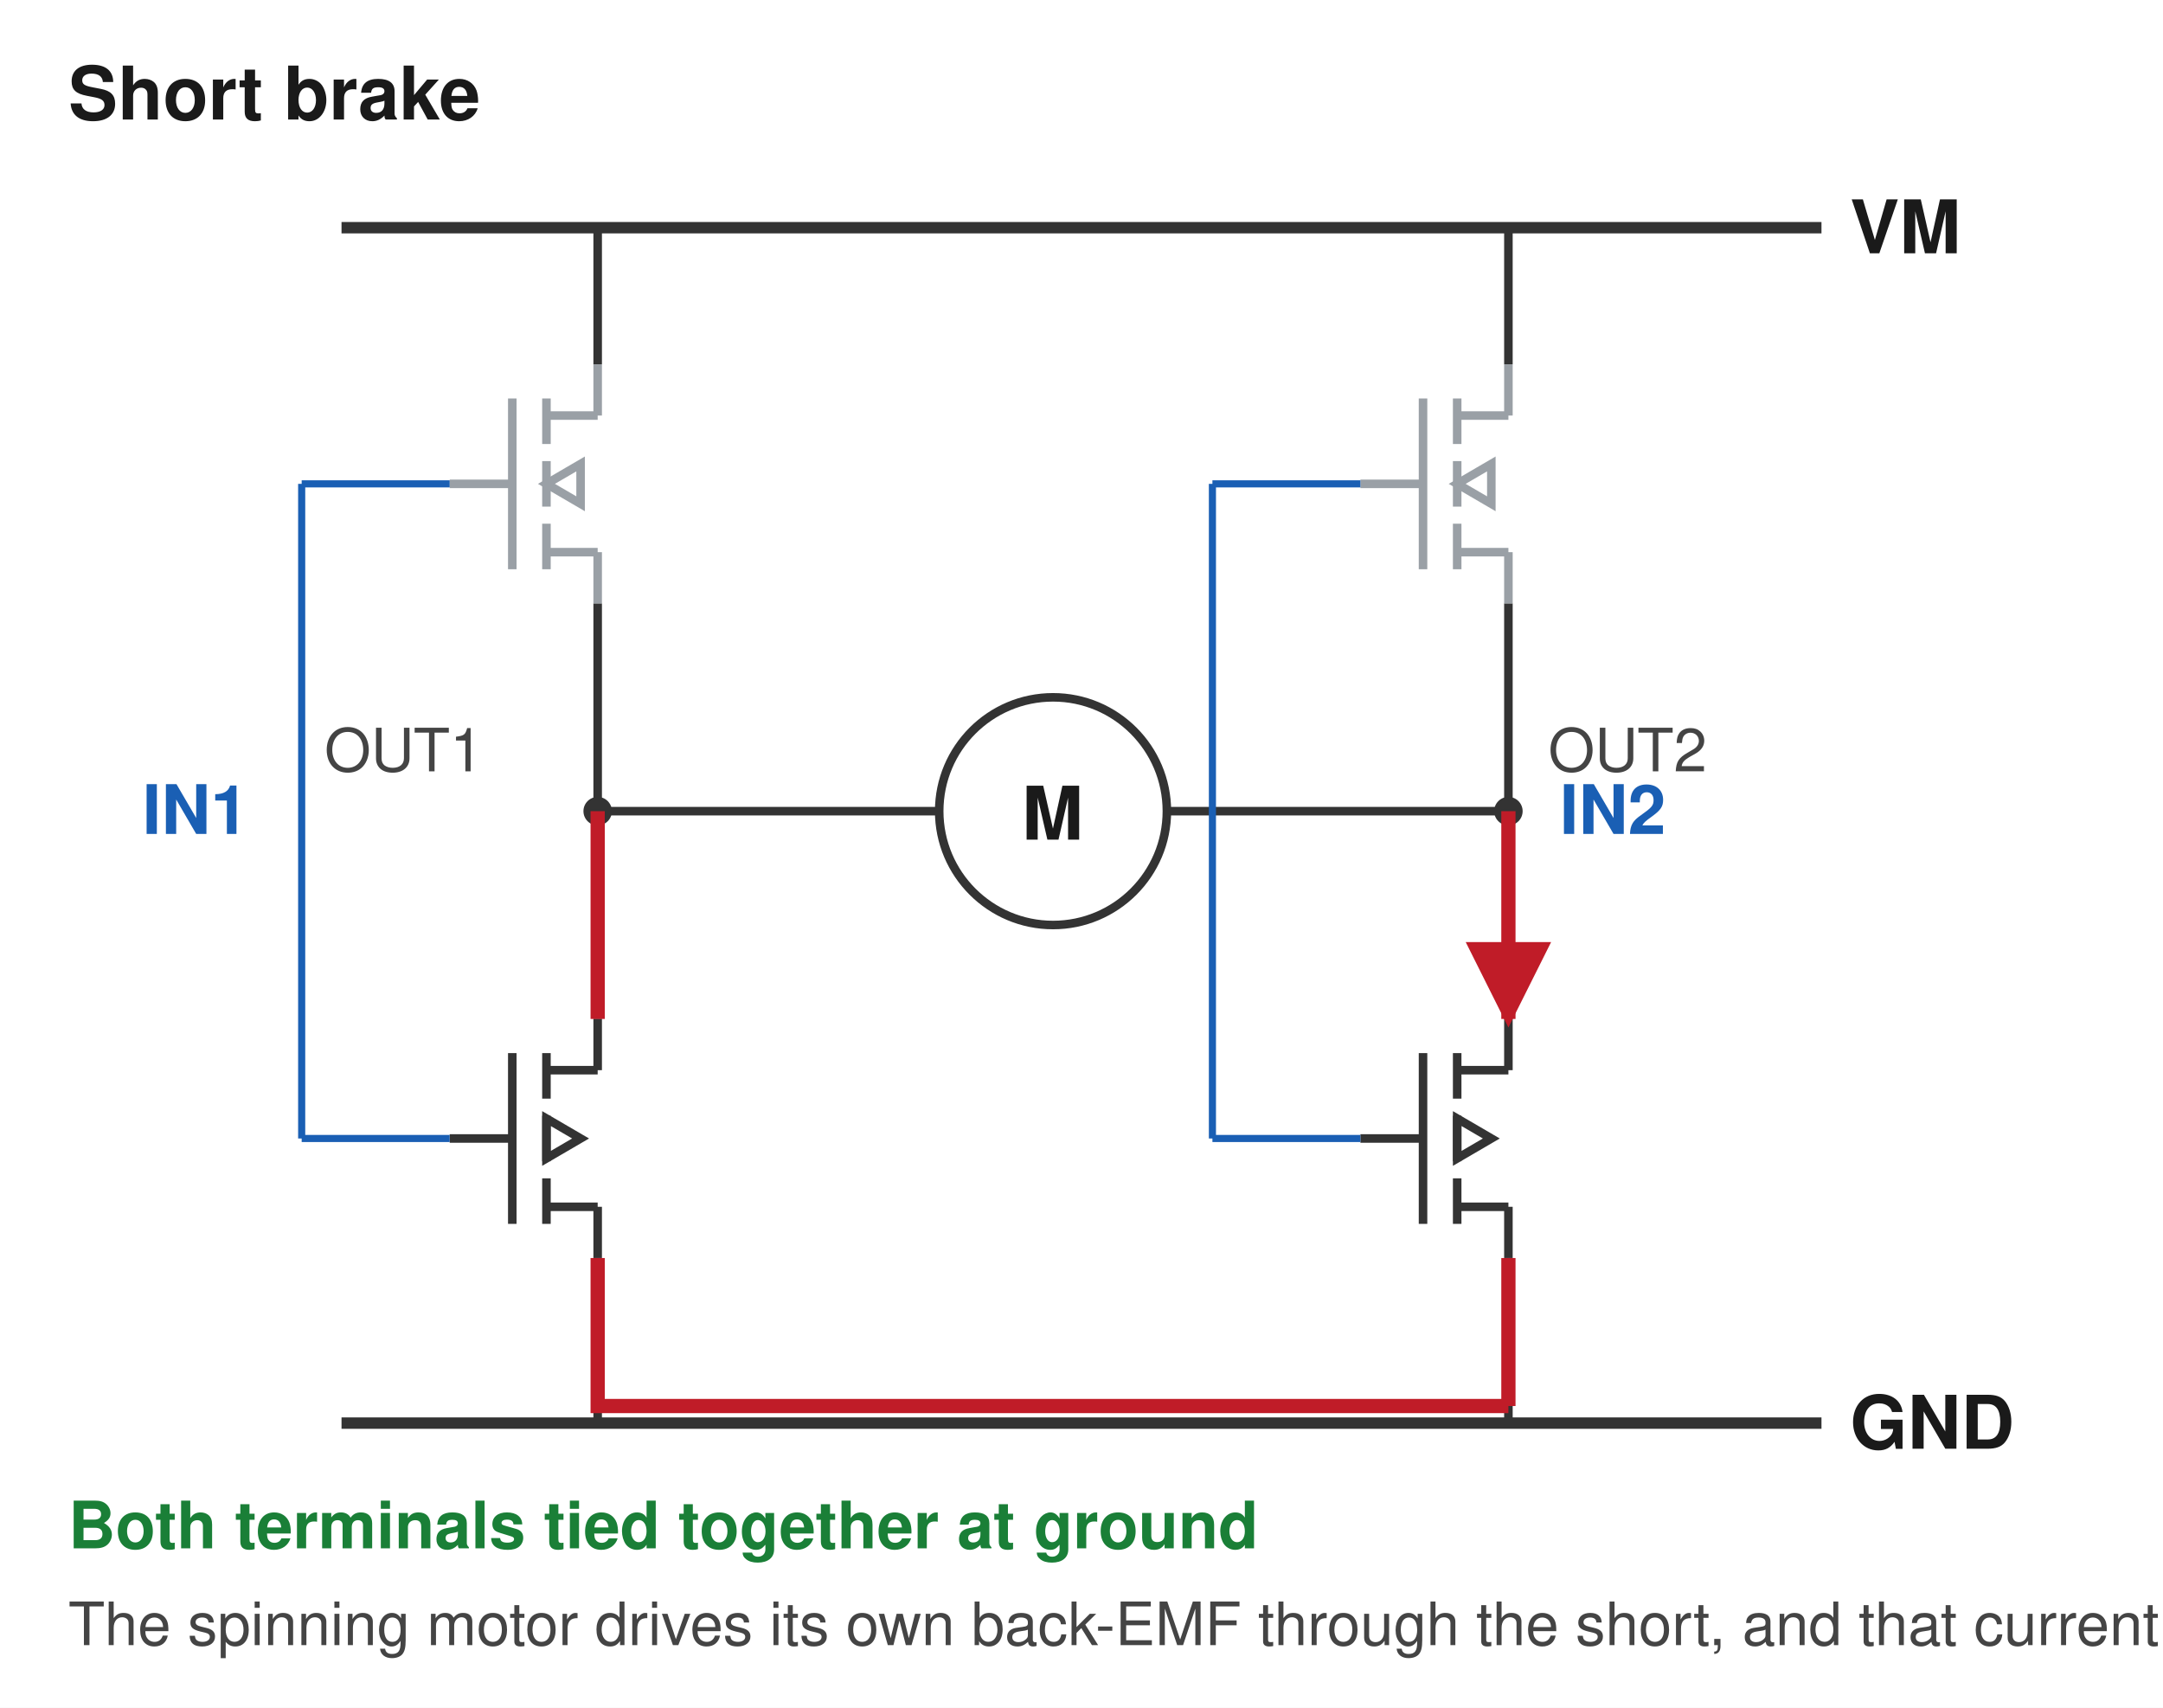
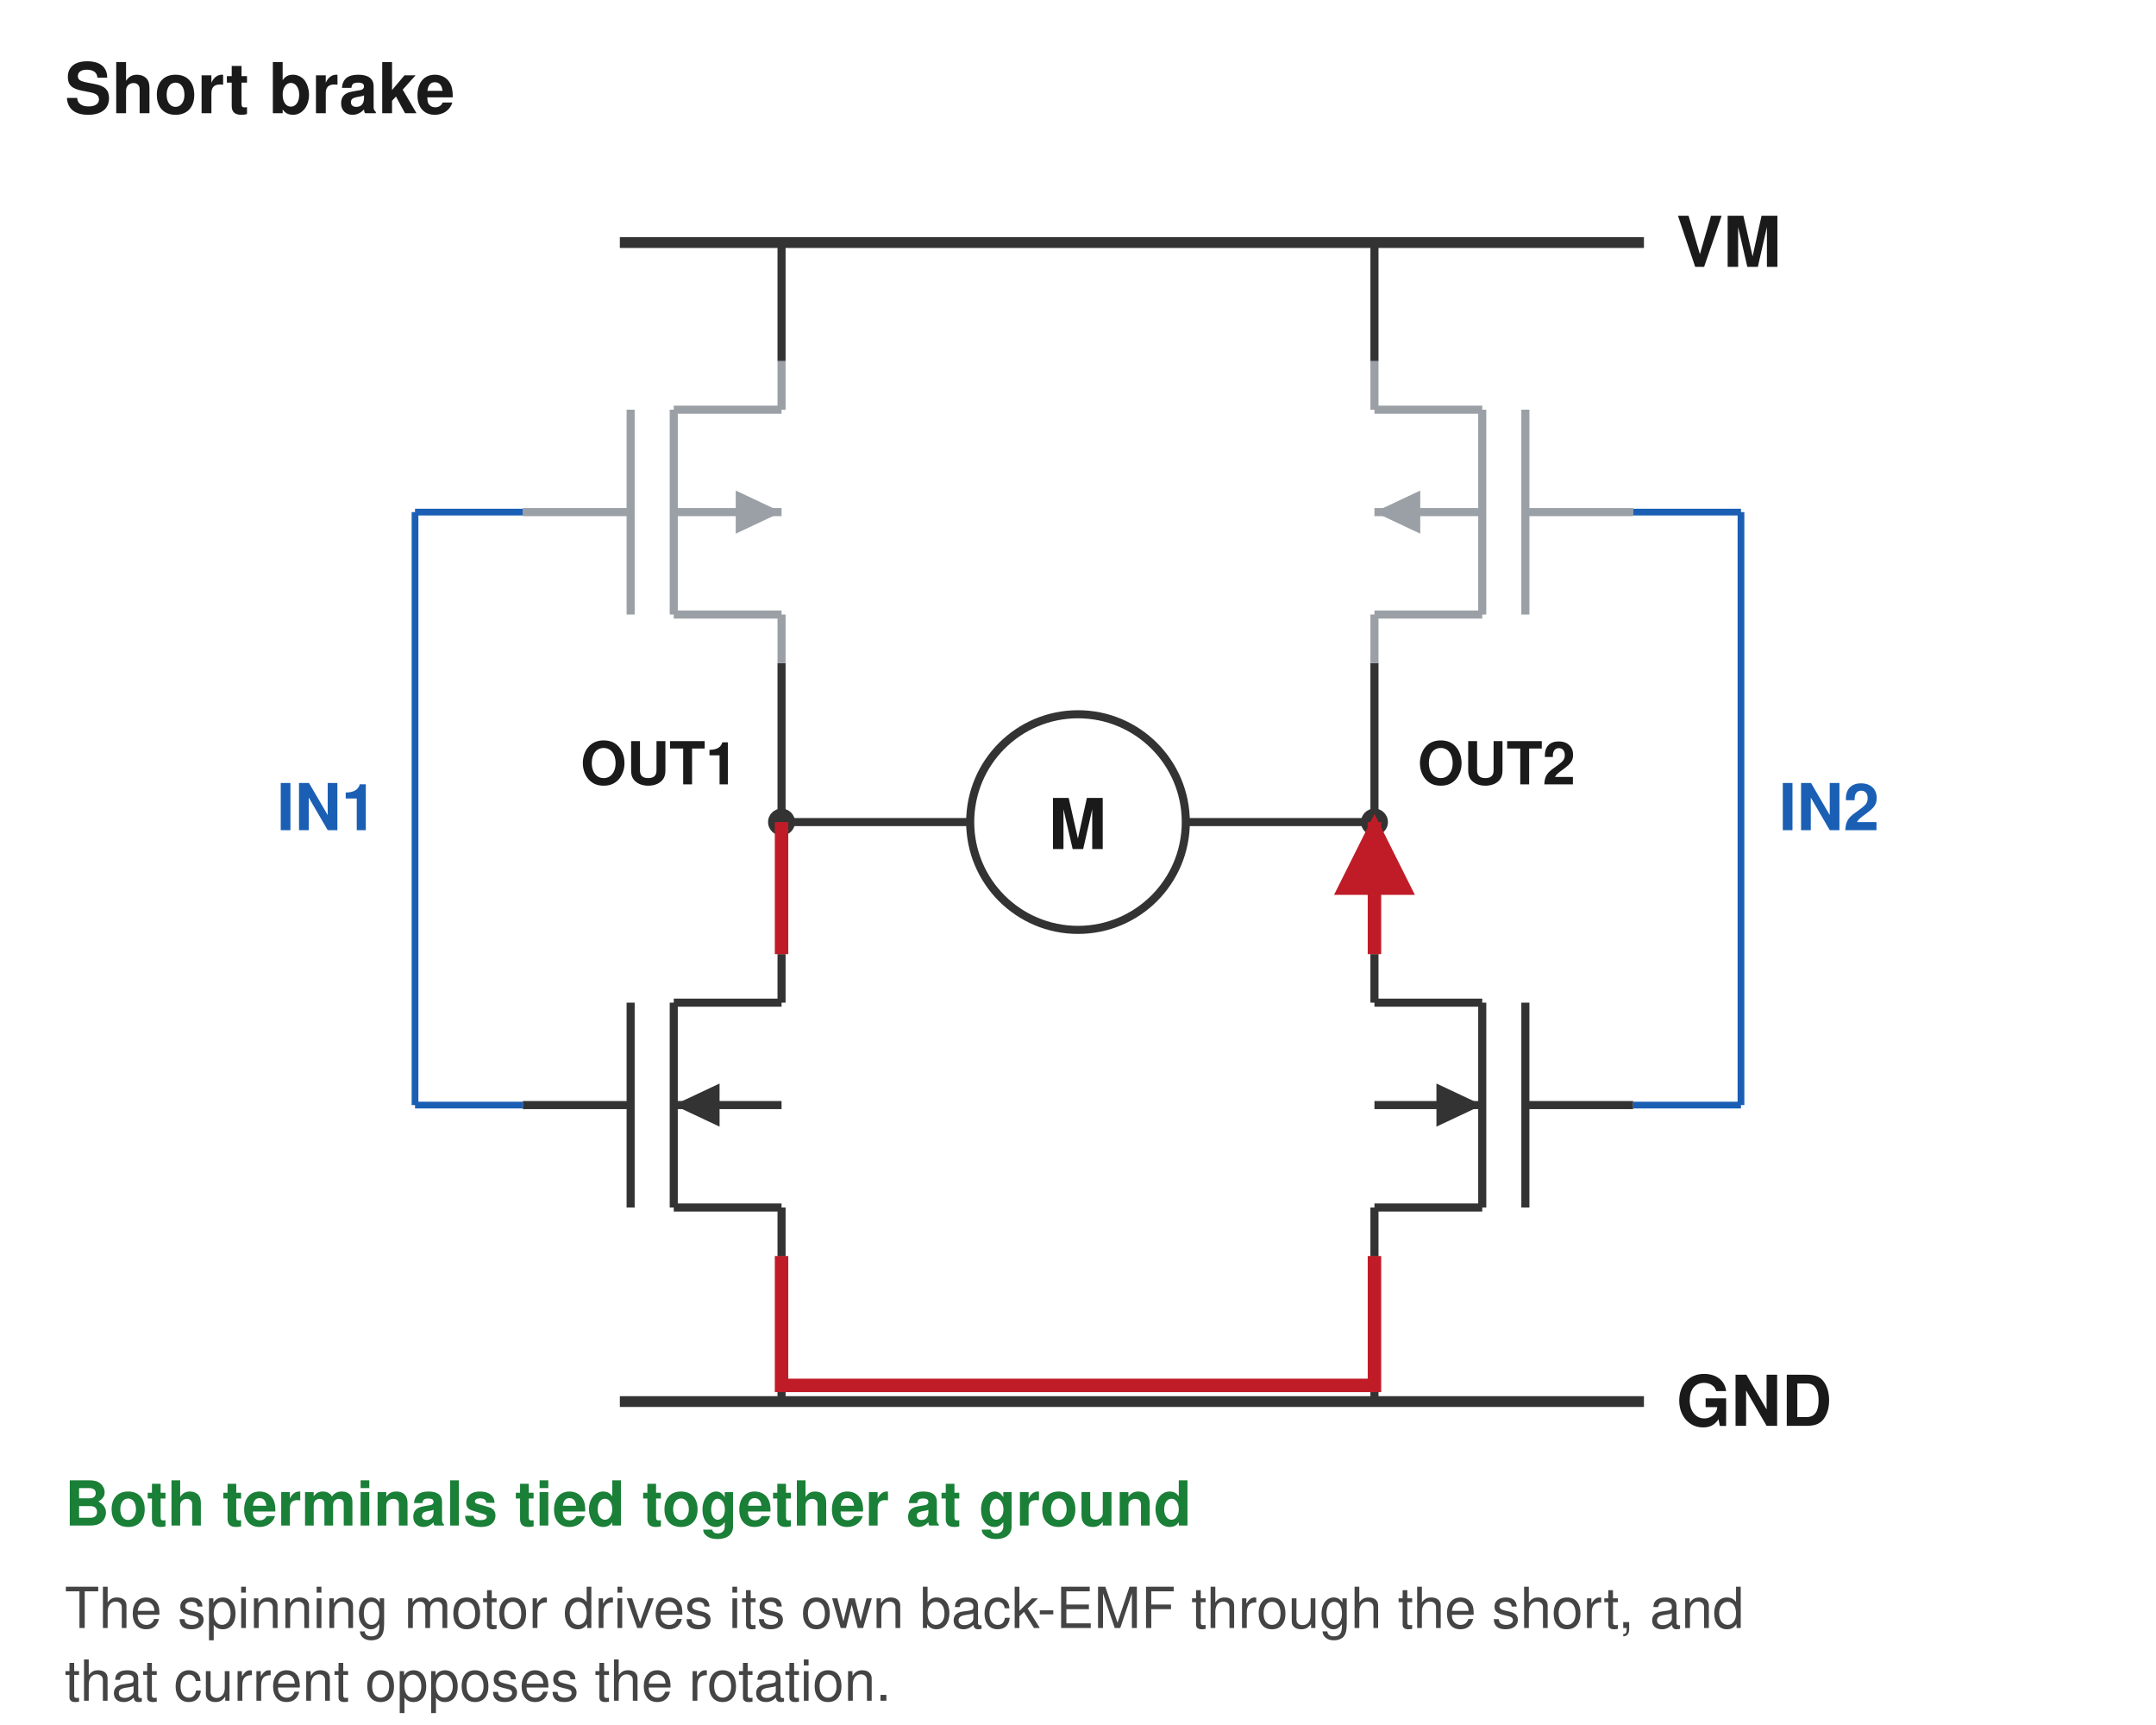
- <svg xmlns="http://www.w3.org/2000/svg" viewBox="0 0 760 600" width="760" height="600">
+ <svg xmlns="http://www.w3.org/2000/svg" viewBox="0 0 800 640" width="800" height="640">
  <defs>
    <marker id="arw" viewBox="0 0 10 10" refX="9" refY="5" markerWidth="6" markerHeight="6" orient="auto-start-reverse">
      <path d="M0,0 L10,5 L0,10 z" fill="#c01c28" />
    </marker>
    <style>
   .wire{stroke:#333;stroke-width:3;fill:none}
   .rail{stroke:#333;stroke-width:4;fill:none}
   .dev {stroke:#333;stroke-width:3;fill:none}
   .off {stroke:#9aa0a6;stroke-width:3;fill:none}
   .cur {stroke:#c01c28;stroke-width:5;fill:none}
   .ctl {stroke:#1a5fb4;stroke-width:2.5;fill:none}
   .lbl {font:bold 26px Helvetica,Arial,sans-serif;fill:#1a1a1a}
   .sm  {font:21px Helvetica,Arial,sans-serif;fill:#444}
+    .term{font:bold 22px Helvetica,Arial,sans-serif;fill:#1a1a1a}
   .ctlt{font:bold 24px Helvetica,Arial,sans-serif;fill:#1a5fb4}
   .st  {font:bold 23px Helvetica,Arial,sans-serif;fill:#1a7f37}
  </style>
  </defs>
  <rect width="100%" height="100%" fill="#fff" />
-   <line class="rail" x1="120" y1="80" x2="640" y2="80" />
-   <text class="lbl" x="650" y="89">VM</text>
-   <line class="rail" x1="120" y1="500" x2="640" y2="500" />
-   <text class="lbl" x="650" y="509">GND</text>
-   <line class="wire" x1="210" y1="80" x2="210" y2="128" />
-   <line class="wire" x1="210" y1="212" x2="210" y2="358" />
-   <line class="wire" x1="210" y1="442" x2="210" y2="500" />
-   <line class="wire" x1="530" y1="80" x2="530" y2="128" />
-   <line class="wire" x1="530" y1="212" x2="530" y2="358" />
-   <line class="wire" x1="530" y1="442" x2="530" y2="500" />
-   <line class="off" x1="210" y1="128" x2="210" y2="146" />
-   <line class="off" x1="210" y1="212" x2="210" y2="194" />
-   <line class="off" x1="210" y1="146" x2="192" y2="146" />
-   <line class="off" x1="210" y1="194" x2="192" y2="194" />
-   <line class="off" x1="192" y1="140" x2="192" y2="156" />
-   <line class="off" x1="192" y1="162" x2="192" y2="178" />
-   <line class="off" x1="192" y1="184" x2="192" y2="200" />
-   <line class="off" x1="180" y1="140" x2="180" y2="200" />
-   <line class="off" x1="180" y1="170" x2="158" y2="170" />
-   <path class="off" d="M192,170 L204,163 L204,177 z" fill="#9aa0a6" />
-   <line class="off" x1="530" y1="128" x2="530" y2="146" />
-   <line class="off" x1="530" y1="212" x2="530" y2="194" />
-   <line class="off" x1="530" y1="146" x2="512" y2="146" />
-   <line class="off" x1="530" y1="194" x2="512" y2="194" />
-   <line class="off" x1="512" y1="140" x2="512" y2="156" />
-   <line class="off" x1="512" y1="162" x2="512" y2="178" />
-   <line class="off" x1="512" y1="184" x2="512" y2="200" />
-   <line class="off" x1="500" y1="140" x2="500" y2="200" />
-   <line class="off" x1="500" y1="170" x2="478" y2="170" />
-   <path class="off" d="M512,170 L524,163 L524,177 z" fill="#9aa0a6" />
-   <line class="dev" x1="210" y1="358" x2="210" y2="376" />
-   <line class="dev" x1="210" y1="442" x2="210" y2="424" />
-   <line class="dev" x1="210" y1="376" x2="192" y2="376" />
-   <line class="dev" x1="210" y1="424" x2="192" y2="424" />
-   <line class="dev" x1="192" y1="370" x2="192" y2="386" />
-   <line class="dev" x1="192" y1="392" x2="192" y2="408" />
-   <line class="dev" x1="192" y1="414" x2="192" y2="430" />
-   <line class="dev" x1="180" y1="370" x2="180" y2="430" />
-   <line class="dev" x1="180" y1="400" x2="158" y2="400" />
-   <path class="dev" d="M204,400 L192,393 L192,407 z" fill="#333" />
-   <line class="dev" x1="530" y1="358" x2="530" y2="376" />
-   <line class="dev" x1="530" y1="442" x2="530" y2="424" />
-   <line class="dev" x1="530" y1="376" x2="512" y2="376" />
-   <line class="dev" x1="530" y1="424" x2="512" y2="424" />
-   <line class="dev" x1="512" y1="370" x2="512" y2="386" />
-   <line class="dev" x1="512" y1="392" x2="512" y2="408" />
-   <line class="dev" x1="512" y1="414" x2="512" y2="430" />
-   <line class="dev" x1="500" y1="370" x2="500" y2="430" />
-   <line class="dev" x1="500" y1="400" x2="478" y2="400" />
-   <path class="dev" d="M524,400 L512,393 L512,407 z" fill="#333" />
-   <line class="wire" x1="210" y1="285" x2="330" y2="285" />
-   <line class="wire" x1="410" y1="285" x2="530" y2="285" />
-   <circle class="dev" cx="370" cy="285" r="40" fill="#fff" />
-   <text class="lbl" x="359" y="295">M</text>
-   <circle cx="210" cy="285" r="5" fill="#333" />
-   <text class="sm" x="114" y="271">OUT1</text>
-   <circle cx="530" cy="285" r="5" fill="#333" />
-   <text class="sm" x="544" y="271">OUT2</text>
-   <line class="ctl" x1="158" y1="170" x2="106" y2="170" />
-   <line class="ctl" x1="158" y1="400" x2="106" y2="400" />
-   <line class="ctl" x1="106" y1="170" x2="106" y2="400" />
-   <text class="ctlt" x="50" y="293">IN1</text>
-   <line class="ctl" x1="478" y1="170" x2="426" y2="170" />
-   <line class="ctl" x1="478" y1="400" x2="426" y2="400" />
-   <line class="ctl" x1="426" y1="170" x2="426" y2="400" />
-   <text class="ctlt" x="548" y="293">IN2</text>
-   <path class="cur" d="M210,285 L210,358 M210,442 L210,494 L530,494 M530,442 L530,494 M530,285 L530,358" marker-end="url(#arw)" />
+   <line class="rail" x1="230" y1="90" x2="610" y2="90" />
+   <text class="lbl" x="622" y="99">VM</text>
+   <line class="rail" x1="230" y1="520" x2="610" y2="520" />
+   <text class="lbl" x="622" y="529">GND</text>
+   <line class="wire" x1="290" y1="90" x2="290" y2="134" />
+   <line class="wire" x1="290" y1="246" x2="290" y2="354" />
+   <line class="wire" x1="290" y1="466" x2="290" y2="520" />
+   <line class="wire" x1="510" y1="90" x2="510" y2="134" />
+   <line class="wire" x1="510" y1="246" x2="510" y2="354" />
+   <line class="wire" x1="510" y1="466" x2="510" y2="520" />
+   <line class="off" x1="290" y1="134" x2="290" y2="152" />
+   <line class="off" x1="290" y1="228" x2="290" y2="246" />
+   <line class="off" x1="250" y1="152" x2="290" y2="152" />
+   <line class="off" x1="250" y1="228" x2="290" y2="228" />
+   <line class="off" x1="250" y1="152" x2="250" y2="228" />
+   <line class="off" x1="234" y1="152" x2="234" y2="228" />
+   <line class="off" x1="234" y1="190" x2="194" y2="190" />
+   <line class="off" x1="250" y1="190" x2="290" y2="190" />
+   <path d="M290,190 L273,182 L273,198 z" fill="#9aa0a6" stroke="none" />
+   <line class="off" x1="510" y1="134" x2="510" y2="152" />
+   <line class="off" x1="510" y1="228" x2="510" y2="246" />
+   <line class="off" x1="550" y1="152" x2="510" y2="152" />
+   <line class="off" x1="550" y1="228" x2="510" y2="228" />
+   <line class="off" x1="550" y1="152" x2="550" y2="228" />
+   <line class="off" x1="566" y1="152" x2="566" y2="228" />
+   <line class="off" x1="566" y1="190" x2="606" y2="190" />
+   <line class="off" x1="550" y1="190" x2="510" y2="190" />
+   <path d="M510,190 L527,182 L527,198 z" fill="#9aa0a6" stroke="none" />
+   <line class="dev" x1="290" y1="354" x2="290" y2="372" />
+   <line class="dev" x1="290" y1="448" x2="290" y2="466" />
+   <line class="dev" x1="250" y1="372" x2="290" y2="372" />
+   <line class="dev" x1="250" y1="448" x2="290" y2="448" />
+   <line class="dev" x1="250" y1="372" x2="250" y2="448" />
+   <line class="dev" x1="234" y1="372" x2="234" y2="448" />
+   <line class="dev" x1="234" y1="410" x2="194" y2="410" />
+   <line class="dev" x1="290" y1="410" x2="250" y2="410" />
+   <path d="M250,410 L267,402 L267,418 z" fill="#333" stroke="none" />
+   <line class="dev" x1="510" y1="354" x2="510" y2="372" />
+   <line class="dev" x1="510" y1="448" x2="510" y2="466" />
+   <line class="dev" x1="550" y1="372" x2="510" y2="372" />
+   <line class="dev" x1="550" y1="448" x2="510" y2="448" />
+   <line class="dev" x1="550" y1="372" x2="550" y2="448" />
+   <line class="dev" x1="566" y1="372" x2="566" y2="448" />
+   <line class="dev" x1="566" y1="410" x2="606" y2="410" />
+   <line class="dev" x1="510" y1="410" x2="550" y2="410" />
+   <path d="M550,410 L533,402 L533,418 z" fill="#333" stroke="none" />
+   <line class="wire" x1="290" y1="305" x2="360" y2="305" />
+   <line class="wire" x1="440" y1="305" x2="510" y2="305" />
+   <circle class="dev" cx="400" cy="305" r="40" fill="#fff" />
+   <text class="lbl" x="389" y="315">M</text>
+   <circle cx="290" cy="305" r="5" fill="#333" />
+   <circle cx="510" cy="305" r="5" fill="#333" />
+   <text class="term" x="274" y="291" text-anchor="end">OUT1</text>
+   <text class="term" x="526" y="291">OUT2</text>
+   <line class="ctl" x1="194" y1="190" x2="154" y2="190" />
+   <line class="ctl" x1="194" y1="410" x2="154" y2="410" />
+   <line class="ctl" x1="154" y1="190" x2="154" y2="410" />
+   <text class="ctlt" x="140" y="308" text-anchor="end">IN1</text>
+   <line class="ctl" x1="606" y1="190" x2="646" y2="190" />
+   <line class="ctl" x1="606" y1="410" x2="646" y2="410" />
+   <line class="ctl" x1="646" y1="190" x2="646" y2="410" />
+   <text class="ctlt" x="660" y="308" text-anchor="start">IN2</text>
+   <path class="cur" d="M290,305 L290,354 M290,466 L290,514 L510,514 L510,466 M510,354 L510,305" marker-end="url(#arw)" />
  <text class="lbl" x="24" y="42">Short brake</text>
-   <text class="st" x="24" y="544">Both terminals tied together at ground</text>
-   <text class="sm" x="24" y="578">The spinning motor drives its own back-EMF through the short, and that current opposes the rotation.</text>
+   <text class="st" x="24" y="566">Both terminals tied together at ground</text>
+   <text class="sm" x="24" y="604">The spinning motor drives its own back-EMF through the short, and</text>
+   <text class="sm" x="24" y="631">that current opposes the rotation.</text>
</svg>
